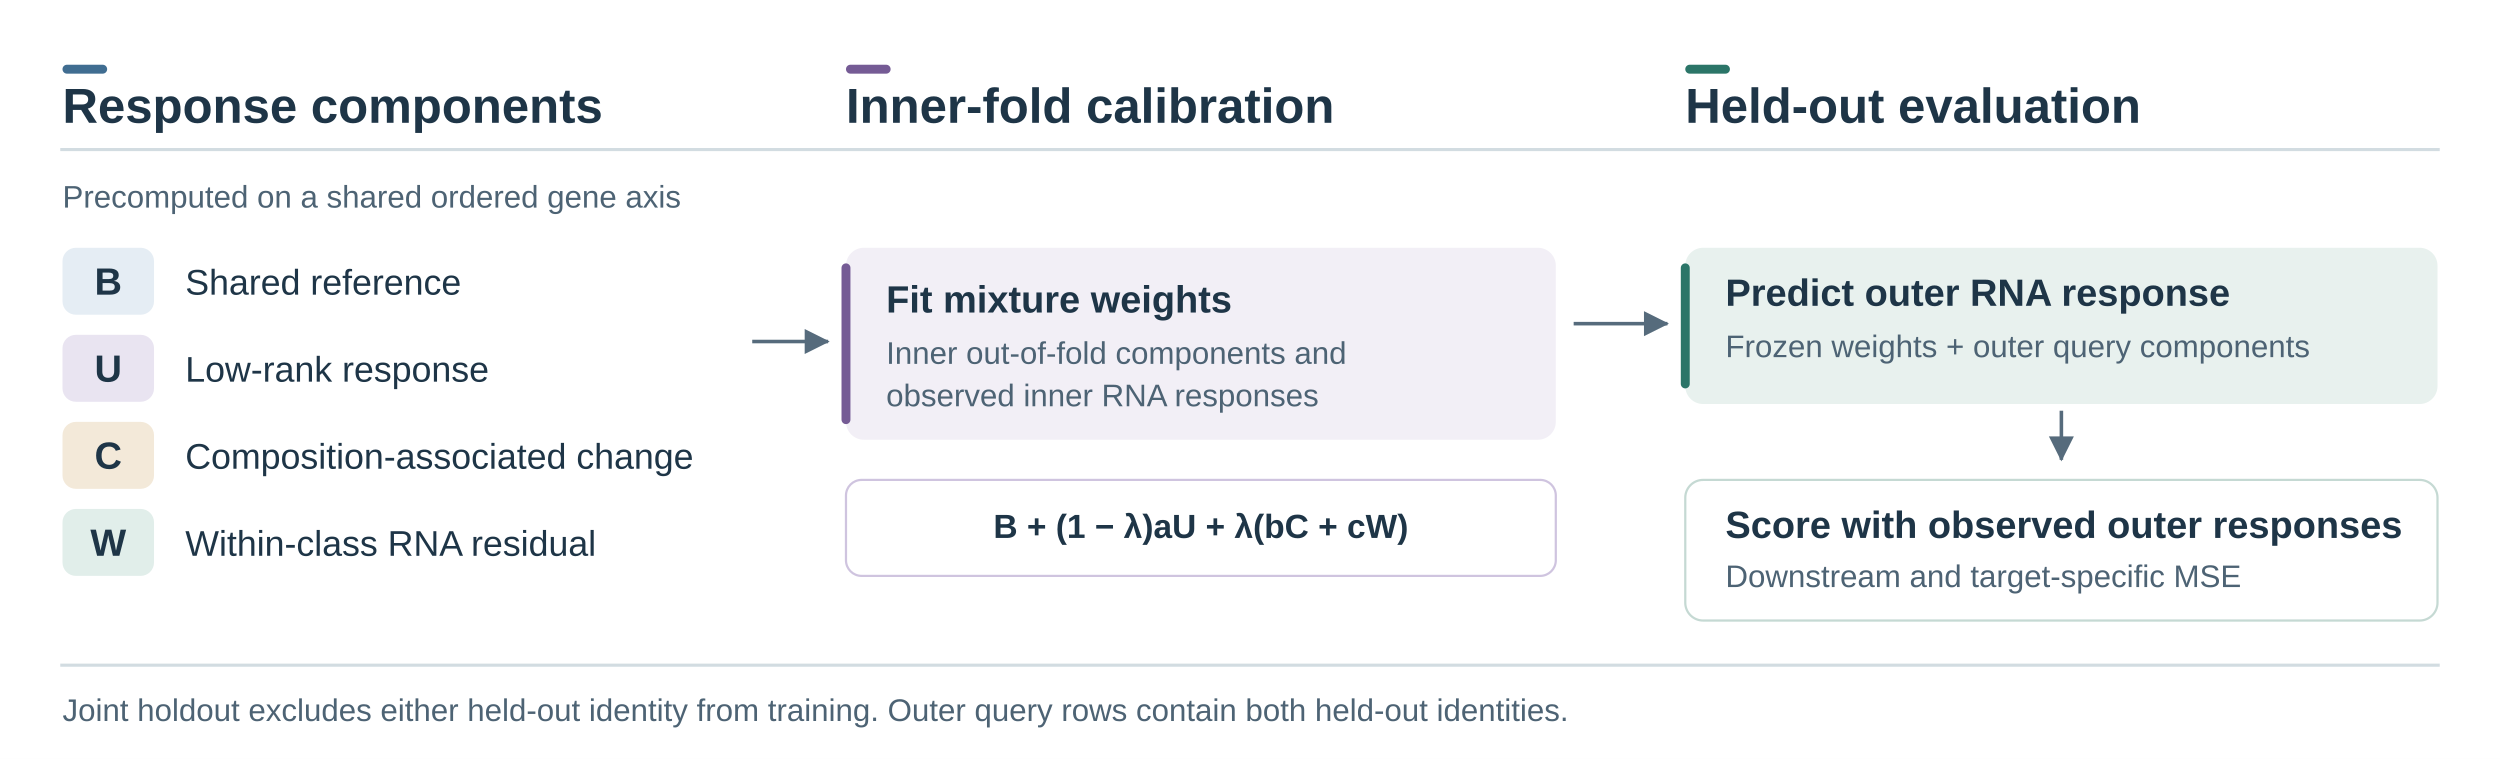
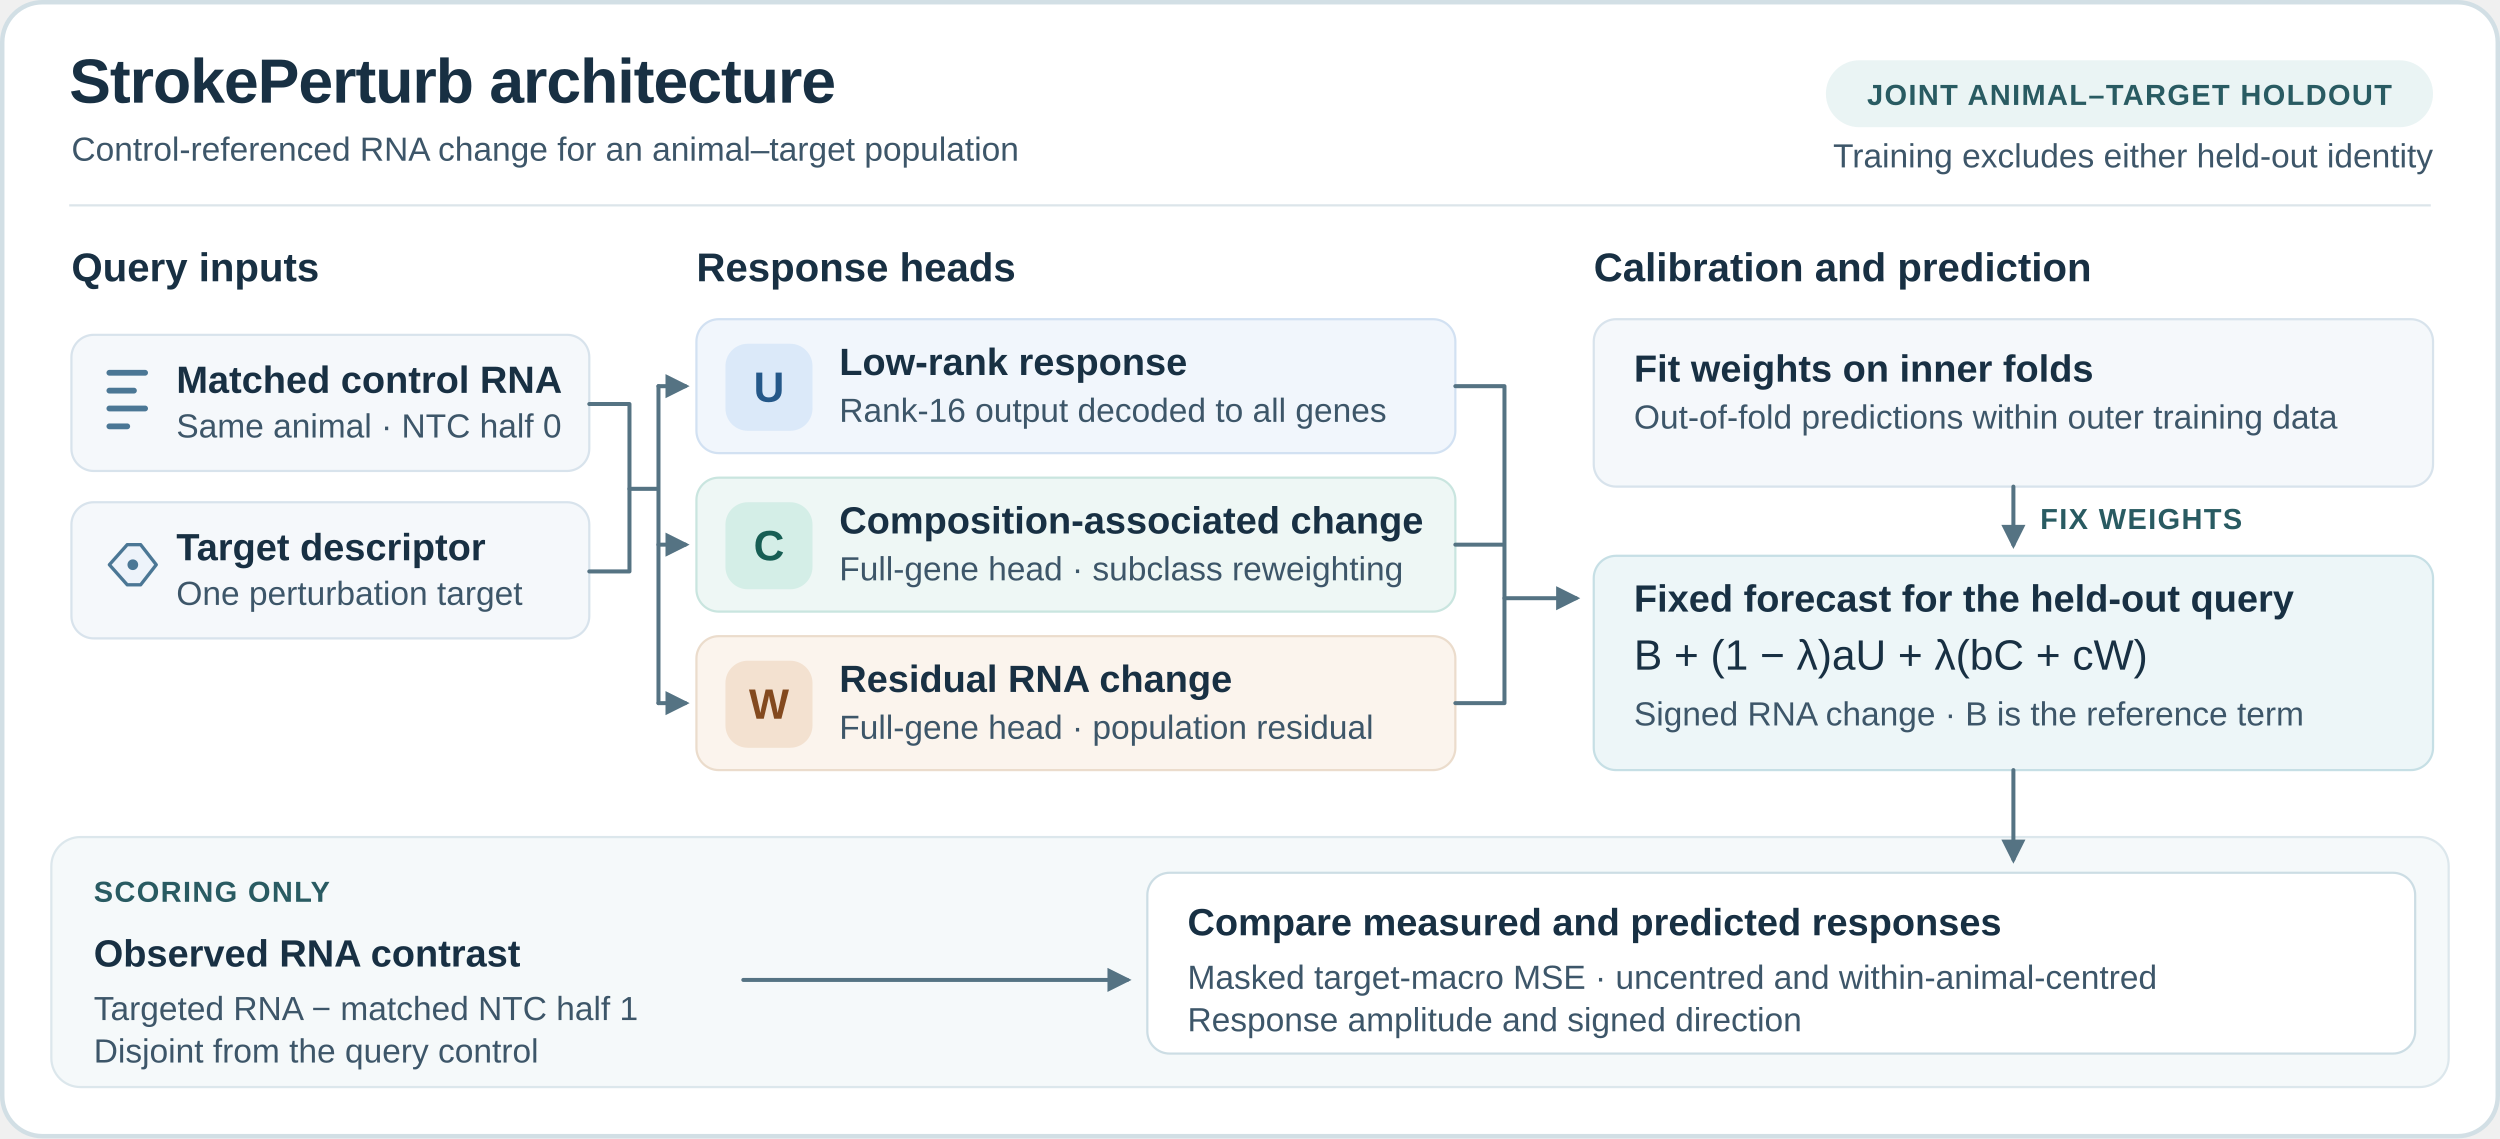
- <svg xmlns="http://www.w3.org/2000/svg" viewBox="0 0 1120 340" width="1120" height="340" role="img" aria-labelledby="title description">
+ <svg xmlns="http://www.w3.org/2000/svg" width="1120" height="510" viewBox="0 0 1120 510" role="img" aria-labelledby="title desc">
  <defs>
-     <marker id="arrow" viewBox="0 0 8 8" refX="7.5" refY="4" markerWidth="7" markerHeight="7" orient="auto">
-       <path d="M0 0l8 4-8 4z" fill="#566b7c" />
+     <marker id="arrow" viewBox="0 0 10 10" refX="8.2" refY="5" markerWidth="6" markerHeight="6" orient="auto">
+       <path d="M0 0L10 5L0 10Z" fill="#557383" />
    </marker>
    <style>
-       text { font-family: Arial, Helvetica, sans-serif; fill: #1e3547; }
-       .heading { font-size: 22px; font-weight: 700; }
+       text { font-family: Arial, Helvetica, sans-serif; fill: #183043; }
+       .title { font-size: 28px; font-weight: 700; letter-spacing: -.45px; }
+       .section { font-size: 18px; font-weight: 700; }
      .label { font-size: 17px; font-weight: 700; }
-       .annotation { font-size: 14px; fill: #4d6374; }
-       .outline { fill: none; stroke: #d2dce1; stroke-width: 1.4; }
-       .flow { fill: none; stroke: #566b7c; stroke-width: 1.6; }
+       .small { font-size: 15px; fill: #3d5669; }
+       .meta { font-size: 13px; font-weight: 700; letter-spacing: .6px; fill: #295b62; }
+       .symbol { font-size: 19px; font-weight: 700; text-anchor: middle; }
+       .flow { fill: none; stroke: #557383; stroke-width: 1.8; stroke-linecap: round; stroke-linejoin: round; }
+       .arrow { marker-end: url(#arrow); }
    </style>
  </defs>
-   <rect width="1120" height="340" fill="#fff" />
-   <path class="outline" d="M27 67H1093M27 298H1093" />
-   <g aria-label="Aligned response components">
-     <rect x="28" y="29" width="20" height="4" rx="2" fill="#406d91" />
-     <text class="heading" x="28" y="55">Response components</text>
-     <text class="annotation" x="28" y="93">Precomputed on a shared ordered gene axis</text>
-     <g transform="translate(28 111)">
-       <rect width="41" height="30" rx="6" fill="#e5edf4" />
-       <text class="label" x="20.5" y="21" text-anchor="middle" fill="#315c81">B</text>
-       <text x="55" y="21" font-size="16">Shared reference</text>
-     </g>
-     <g transform="translate(28 150)">
-       <rect width="41" height="30" rx="6" fill="#e9e4f1" />
-       <text class="label" x="20.5" y="21" text-anchor="middle" fill="#674f8a">U</text>
-       <text x="55" y="21" font-size="16">Low-rank response</text>
-     </g>
-     <g transform="translate(28 189)">
-       <rect width="41" height="30" rx="6" fill="#f3e9d9" />
-       <text class="label" x="20.5" y="21" text-anchor="middle" fill="#89591f">C</text>
-       <text x="55" y="21" font-size="16">Composition-associated change</text>
-     </g>
-     <g transform="translate(28 228)">
-       <rect width="41" height="30" rx="6" fill="#e1eeea" />
-       <text class="label" x="20.5" y="21" text-anchor="middle" fill="#23685c">W</text>
-       <text x="55" y="21" font-size="16">Within-class RNA residual</text>
-     </g>
+   <rect x="1" y="1" width="1118" height="508" rx="18" fill="#fff" stroke="#d2dfe5" stroke-width="2" />
+   <text class="title" x="31" y="46">StrokePerturb architecture</text>
+   <text class="small" x="32" y="72">Control-referenced RNA change for an animal–target population</text>
+   <rect x="818" y="27" width="272" height="30" rx="15" fill="#eaf4f4" />
+   <text class="meta" x="954" y="47" text-anchor="middle">JOINT ANIMAL–TARGET HOLDOUT</text>
+   <text class="small" x="1090" y="75" text-anchor="end">Training excludes either held-out identity</text>
+   <path d="M31 92H1089" stroke="#dce5ea" />
+   <g aria-label="Query inputs">
+     <text class="section" x="32" y="126">Query inputs</text>
+     <rect x="32" y="150" width="232" height="61" rx="10" fill="#f5f8fb" stroke="#d8e3ec" />
+     <path d="M49 167h16m-16 8h11m-11 8h16m-16 8h8" fill="none" stroke="#4b7795" stroke-width="2.6" stroke-linecap="round" />
+     <text class="label" x="79" y="176">Matched control RNA</text>
+     <text class="small" x="79" y="196">Same animal · NTC half 0</text>
+     <rect x="32" y="225" width="232" height="61" rx="10" fill="#f5f8fb" stroke="#d8e3ec" />
+     <path d="M49 253l8-9h6l7 9-7 9h-6z" fill="#edf3fa" stroke="#4b7795" stroke-width="1.5" stroke-linejoin="round" />
+     <circle cx="59.5" cy="253" r="2.4" fill="#4b7795" />
+     <text class="label" x="79" y="251">Target descriptor</text>
+     <text class="small" x="79" y="271">One perturbation target</text>
+     <path class="flow" d="M264 181h18v75h-18" />
+     <path class="flow" d="M282 219h13m0-46v142" />
+     <path class="flow arrow" d="M295 173h12" />
+     <path class="flow arrow" d="M295 244h12" />
+     <path class="flow arrow" d="M295 315h12" />
  </g>
-   <g aria-label="Calibration on inner out-of-fold populations">
-     <rect x="379" y="29" width="20" height="4" rx="2" fill="#755b95" />
-     <text class="heading" x="379" y="55">Inner-fold calibration</text>
-     <rect x="379" y="111" width="318" height="86" rx="8" fill="#f2eff6" />
-     <path d="M379 120v68" stroke="#755b95" stroke-width="4" stroke-linecap="round" />
-     <text class="label" x="397" y="140">Fit mixture weights</text>
-     <text class="annotation" x="397" y="163">Inner out-of-fold components and</text>
-     <text class="annotation" x="397" y="182">observed inner RNA responses</text>
-     <path class="flow" d="M337 153h34" marker-end="url(#arrow)" />
-     <rect x="379" y="215" width="318" height="43" rx="7" fill="#fff" stroke="#cfc4df" />
-     <text x="538" y="241" text-anchor="middle" font-size="15" font-weight="700" fill="#604486">B + (1 − λ)aU + λ(bC + cW)</text>
+   <g aria-label="RNA response components">
+     <text class="section" x="312" y="126">Response heads</text>
+     <rect x="312" y="143" width="340" height="60" rx="10" fill="#f1f6fc" stroke="#d2e1f2" />
+     <rect x="325" y="154" width="39" height="39" rx="10" fill="#dbe9f9" />
+     <text class="symbol" x="344.5" y="180" fill="#255889" style="fill:#255889">U</text>
+     <text class="label" x="376" y="168">Low-rank response</text>
+     <text class="small" x="376" y="189">Rank-16 output decoded to all genes</text>
+     <rect x="312" y="214" width="340" height="60" rx="10" fill="#eef7f5" stroke="#c9e5df" />
+     <rect x="325" y="225" width="39" height="39" rx="10" fill="#d4eee7" />
+     <text class="symbol" x="344.5" y="251" fill="#175e54" style="fill:#175e54">C</text>
+     <text class="label" x="376" y="239">Composition-associated change</text>
+     <text class="small" x="376" y="260">Full-gene head · subclass reweighting</text>
+     <rect x="312" y="285" width="340" height="60" rx="10" fill="#fbf4ed" stroke="#ebdccc" />
+     <rect x="325" y="296" width="39" height="39" rx="10" fill="#f3e1d0" />
+     <text class="symbol" x="344.5" y="322" fill="#83491e" style="fill:#83491e">W</text>
+     <text class="label" x="376" y="310">Residual RNA change</text>
+     <text class="small" x="376" y="331">Full-gene head · population residual</text>
+     <path class="flow" d="M652 173h22v142h-22M652 244h22" />
+     <path class="flow arrow" d="M674 268h32" />
  </g>
-   <g aria-label="Held-out prediction and separate scoring">
-     <rect x="755" y="29" width="20" height="4" rx="2" fill="#2b7568" />
-     <text class="heading" x="755" y="55">Held-out evaluation</text>
-     <rect x="755" y="111" width="337" height="70" rx="8" fill="#e8f1ee" />
-     <path d="M755 120v52" stroke="#2b7568" stroke-width="4" stroke-linecap="round" />
-     <text class="label" x="773" y="137">Predict outer RNA response</text>
-     <text class="annotation" x="773" y="160">Frozen weights + outer query components</text>
-     <path class="flow" d="M705 145h42" marker-end="url(#arrow)" />
-     <path class="flow" d="M923.5 184v22" marker-end="url(#arrow)" />
-     <rect x="755" y="215" width="337" height="63" rx="8" fill="#fff" stroke="#c5d9d3" />
-     <text class="label" x="773" y="241">Score with observed outer responses</text>
-     <text class="annotation" x="773" y="263">Downstream and target-specific MSE</text>
+   <g aria-label="Nested calibration and fixed forecast">
+     <text class="section" x="714" y="126">Calibration and prediction</text>
+     <rect x="714" y="143" width="376" height="75" rx="10" fill="#f5f8fb" stroke="#d8e3ec" />
+     <text class="label" x="732" y="171">Fit weights on inner folds</text>
+     <text class="small" x="732" y="192">Out-of-fold predictions within outer training data</text>
+     <path class="flow arrow" d="M902 218v26" />
+     <text class="meta" x="914" y="237">FIX WEIGHTS</text>
+     <rect x="714" y="249" width="376" height="96" rx="10" fill="#edf6f8" stroke="#c6dfe5" />
+     <text class="label" x="732" y="274">Fixed forecast for the held-out query</text>
+     <text x="732" y="300" font-size="19">B + (1 − λ)aU + λ(bC + cW)</text>
+     <text class="small" x="732" y="325">Signed RNA change · B is the reference term</text>
  </g>
-   <text class="annotation" x="28" y="323">Joint holdout excludes either held-out identity from training. Outer query rows contain both held-out identities.</text>
+   <g aria-label="Scoring only">
+     <rect x="23" y="375" width="1074" height="112" rx="13" fill="#f5f9fa" stroke="#dce7ec" />
+     <text class="meta" x="42" y="404">SCORING ONLY</text>
+     <text class="label" x="42" y="433">Observed RNA contrast</text>
+     <text class="small" x="42" y="457">Targeted RNA − matched NTC half 1</text>
+     <text class="small" x="42" y="476">Disjoint from the query control</text>
+     <path class="flow arrow" d="M333 439h172" />
+     <rect x="514" y="391" width="568" height="81" rx="10" fill="#fff" stroke="#ccdde4" />
+     <text class="label" x="532" y="419">Compare measured and predicted responses</text>
+     <text class="small" x="532" y="443">Masked target-macro MSE · uncentred and within-animal-centred</text>
+     <text class="small" x="532" y="462">Response amplitude and signed direction</text>
+     <path class="flow arrow" d="M902 345v40" />
+   </g>
</svg>
